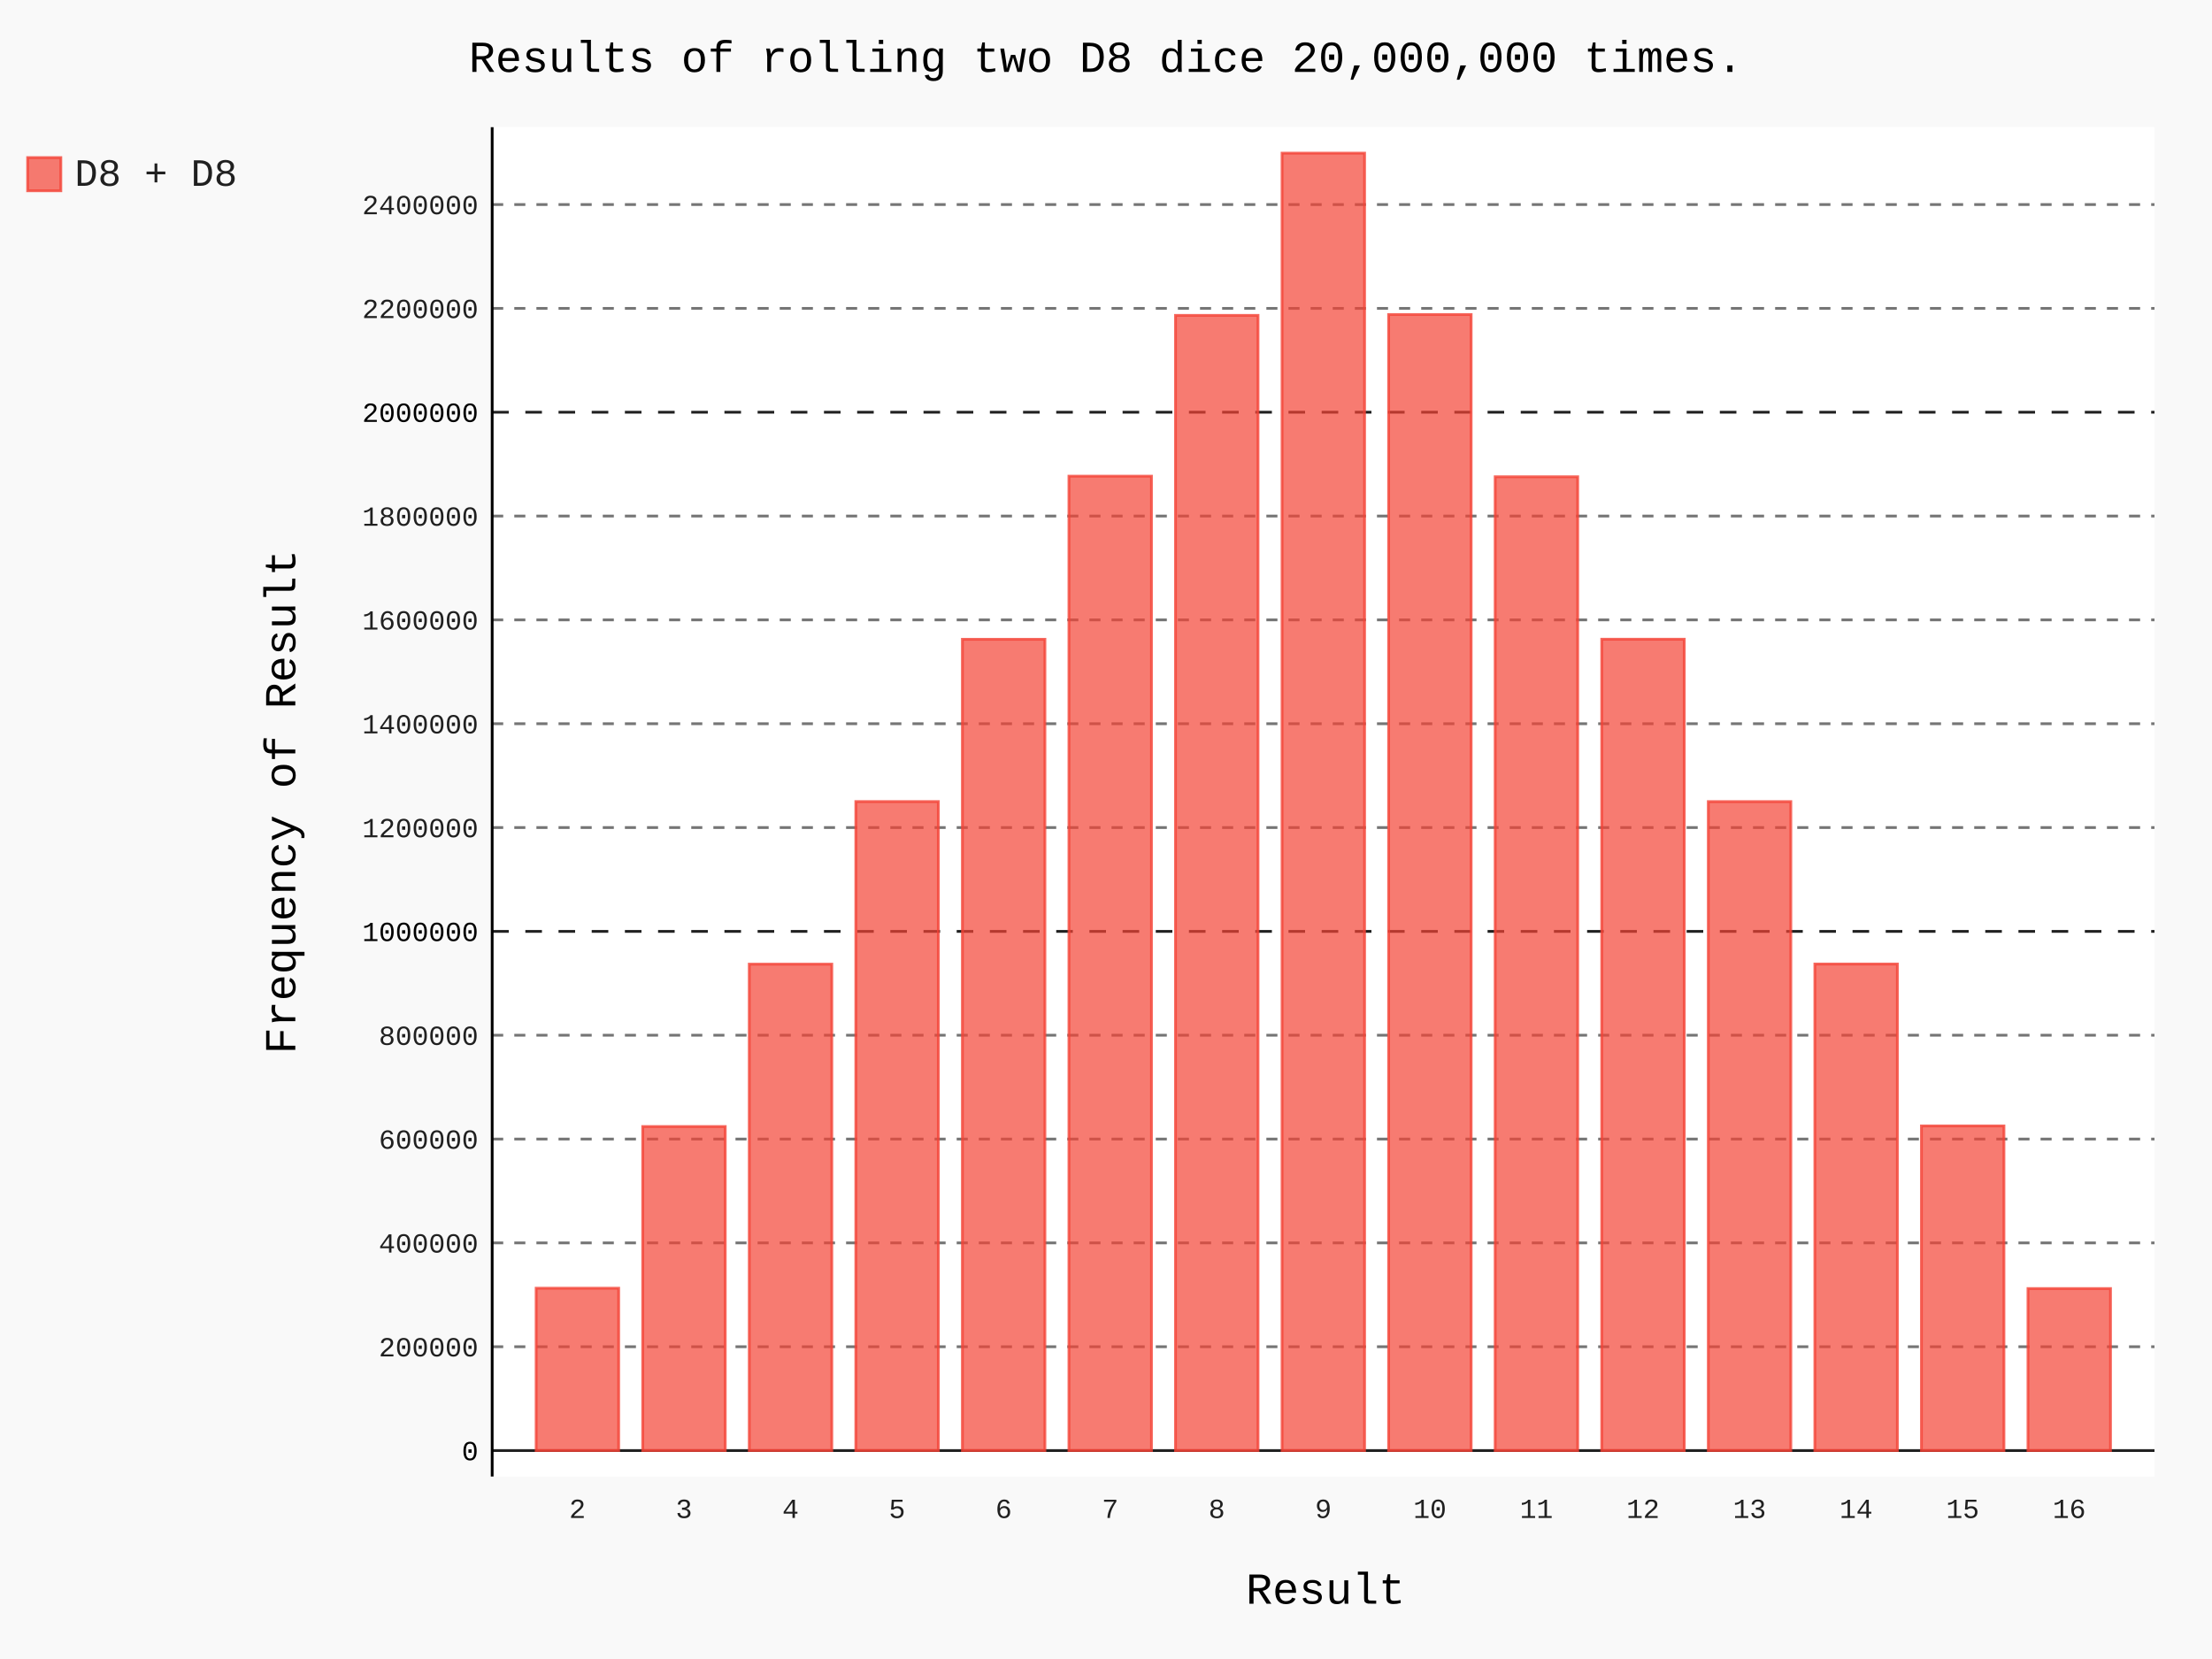
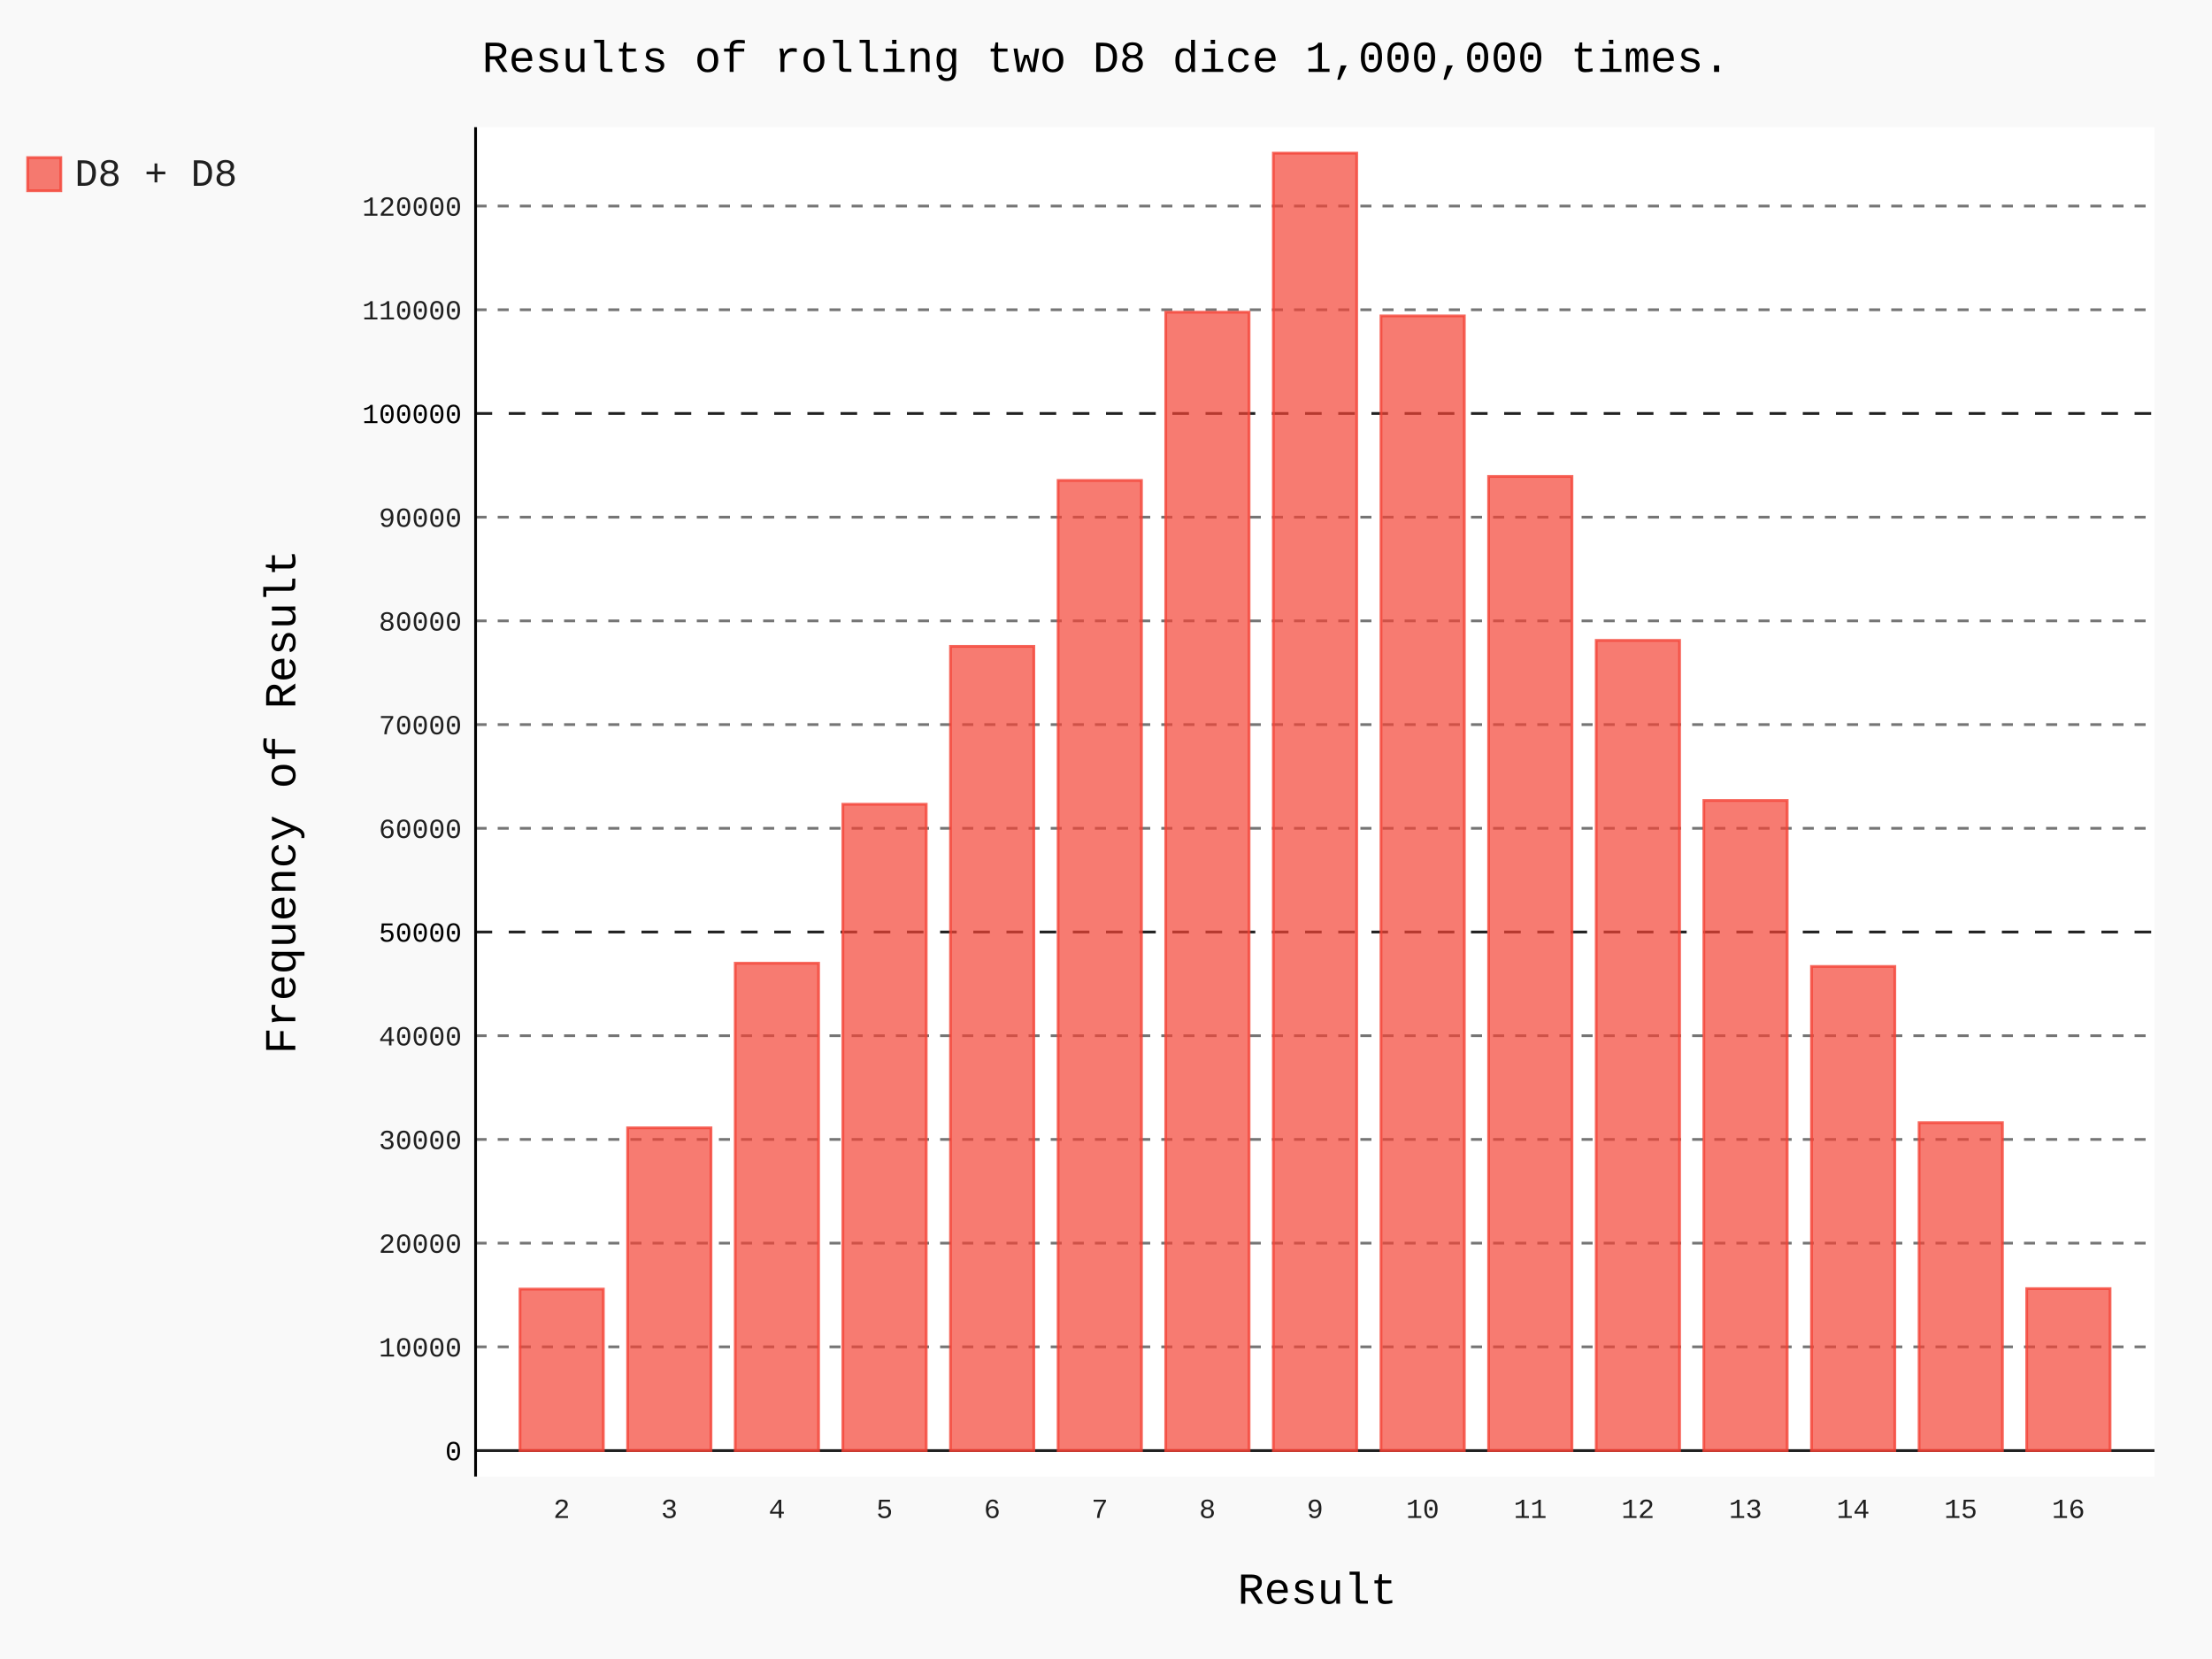
- <svg xmlns="http://www.w3.org/2000/svg" id="chart-200350c6-9ffe-4bf0-9ed0-69a4355c71fb" class="pygal-chart" viewBox="0 0 800 600">
+ <svg xmlns="http://www.w3.org/2000/svg" id="chart-235a3f17-e285-421a-ac2c-f1dbe2f96dec" class="pygal-chart" viewBox="0 0 800 600">
  <defs>
-     <style type="text/css">#chart-200350c6-9ffe-4bf0-9ed0-69a4355c71fb{-webkit-user-select:none;-webkit-font-smoothing:antialiased;font-family:Consolas,"Liberation Mono",Menlo,Courier,monospace}#chart-200350c6-9ffe-4bf0-9ed0-69a4355c71fb .title{font-family:Consolas,"Liberation Mono",Menlo,Courier,monospace;font-size:16px}#chart-200350c6-9ffe-4bf0-9ed0-69a4355c71fb .legends .legend text{font-family:Consolas,"Liberation Mono",Menlo,Courier,monospace;font-size:14px}#chart-200350c6-9ffe-4bf0-9ed0-69a4355c71fb .axis text{font-family:Consolas,"Liberation Mono",Menlo,Courier,monospace;font-size:10px}#chart-200350c6-9ffe-4bf0-9ed0-69a4355c71fb .axis text.major{font-family:Consolas,"Liberation Mono",Menlo,Courier,monospace;font-size:10px}#chart-200350c6-9ffe-4bf0-9ed0-69a4355c71fb .text-overlay text.value{font-family:Consolas,"Liberation Mono",Menlo,Courier,monospace;font-size:16px}#chart-200350c6-9ffe-4bf0-9ed0-69a4355c71fb .text-overlay text.label{font-family:Consolas,"Liberation Mono",Menlo,Courier,monospace;font-size:10px}#chart-200350c6-9ffe-4bf0-9ed0-69a4355c71fb .tooltip{font-family:Consolas,"Liberation Mono",Menlo,Courier,monospace;font-size:14px}#chart-200350c6-9ffe-4bf0-9ed0-69a4355c71fb text.no_data{font-family:Consolas,"Liberation Mono",Menlo,Courier,monospace;font-size:64px}
- #chart-200350c6-9ffe-4bf0-9ed0-69a4355c71fb{background-color:rgba(249,249,249,1)}#chart-200350c6-9ffe-4bf0-9ed0-69a4355c71fb path,#chart-200350c6-9ffe-4bf0-9ed0-69a4355c71fb line,#chart-200350c6-9ffe-4bf0-9ed0-69a4355c71fb rect,#chart-200350c6-9ffe-4bf0-9ed0-69a4355c71fb circle{-webkit-transition:150ms;-moz-transition:150ms;transition:150ms}#chart-200350c6-9ffe-4bf0-9ed0-69a4355c71fb .graph &gt; .background{fill:rgba(249,249,249,1)}#chart-200350c6-9ffe-4bf0-9ed0-69a4355c71fb .plot &gt; .background{fill:rgba(255,255,255,1)}#chart-200350c6-9ffe-4bf0-9ed0-69a4355c71fb .graph{fill:rgba(0,0,0,.87)}#chart-200350c6-9ffe-4bf0-9ed0-69a4355c71fb text.no_data{fill:rgba(0,0,0,1)}#chart-200350c6-9ffe-4bf0-9ed0-69a4355c71fb .title{fill:rgba(0,0,0,1)}#chart-200350c6-9ffe-4bf0-9ed0-69a4355c71fb .legends .legend text{fill:rgba(0,0,0,.87)}#chart-200350c6-9ffe-4bf0-9ed0-69a4355c71fb .legends .legend:hover text{fill:rgba(0,0,0,1)}#chart-200350c6-9ffe-4bf0-9ed0-69a4355c71fb .axis .line{stroke:rgba(0,0,0,1)}#chart-200350c6-9ffe-4bf0-9ed0-69a4355c71fb .axis .guide.line{stroke:rgba(0,0,0,.54)}#chart-200350c6-9ffe-4bf0-9ed0-69a4355c71fb .axis .major.line{stroke:rgba(0,0,0,.87)}#chart-200350c6-9ffe-4bf0-9ed0-69a4355c71fb .axis text.major{fill:rgba(0,0,0,1)}#chart-200350c6-9ffe-4bf0-9ed0-69a4355c71fb .axis.y .guides:hover .guide.line,#chart-200350c6-9ffe-4bf0-9ed0-69a4355c71fb .line-graph .axis.x .guides:hover .guide.line,#chart-200350c6-9ffe-4bf0-9ed0-69a4355c71fb .stackedline-graph .axis.x .guides:hover .guide.line,#chart-200350c6-9ffe-4bf0-9ed0-69a4355c71fb .xy-graph .axis.x .guides:hover .guide.line{stroke:rgba(0,0,0,1)}#chart-200350c6-9ffe-4bf0-9ed0-69a4355c71fb .axis .guides:hover text{fill:rgba(0,0,0,1)}#chart-200350c6-9ffe-4bf0-9ed0-69a4355c71fb .reactive{fill-opacity:.7;stroke-opacity:.8}#chart-200350c6-9ffe-4bf0-9ed0-69a4355c71fb .ci{stroke:rgba(0,0,0,.87)}#chart-200350c6-9ffe-4bf0-9ed0-69a4355c71fb .reactive.active,#chart-200350c6-9ffe-4bf0-9ed0-69a4355c71fb .active .reactive{fill-opacity:.8;stroke-opacity:.9;stroke-width:4}#chart-200350c6-9ffe-4bf0-9ed0-69a4355c71fb .ci .reactive.active{stroke-width:1.5}#chart-200350c6-9ffe-4bf0-9ed0-69a4355c71fb .series text{fill:rgba(0,0,0,1)}#chart-200350c6-9ffe-4bf0-9ed0-69a4355c71fb .tooltip rect{fill:rgba(255,255,255,1);stroke:rgba(0,0,0,1);-webkit-transition:opacity 150ms;-moz-transition:opacity 150ms;transition:opacity 150ms}#chart-200350c6-9ffe-4bf0-9ed0-69a4355c71fb .tooltip .label{fill:rgba(0,0,0,.87)}#chart-200350c6-9ffe-4bf0-9ed0-69a4355c71fb .tooltip .label{fill:rgba(0,0,0,.87)}#chart-200350c6-9ffe-4bf0-9ed0-69a4355c71fb .tooltip .legend{font-size:.8em;fill:rgba(0,0,0,.54)}#chart-200350c6-9ffe-4bf0-9ed0-69a4355c71fb .tooltip .x_label{font-size:.6em;fill:rgba(0,0,0,1)}#chart-200350c6-9ffe-4bf0-9ed0-69a4355c71fb .tooltip .xlink{font-size:.5em;text-decoration:underline}#chart-200350c6-9ffe-4bf0-9ed0-69a4355c71fb .tooltip .value{font-size:1.5em}#chart-200350c6-9ffe-4bf0-9ed0-69a4355c71fb .bound{font-size:.5em}#chart-200350c6-9ffe-4bf0-9ed0-69a4355c71fb .max-value{font-size:.75em;fill:rgba(0,0,0,.54)}#chart-200350c6-9ffe-4bf0-9ed0-69a4355c71fb .map-element{fill:rgba(255,255,255,1);stroke:rgba(0,0,0,.54) !important}#chart-200350c6-9ffe-4bf0-9ed0-69a4355c71fb .map-element .reactive{fill-opacity:inherit;stroke-opacity:inherit}#chart-200350c6-9ffe-4bf0-9ed0-69a4355c71fb .color-0,#chart-200350c6-9ffe-4bf0-9ed0-69a4355c71fb .color-0 a:visited{stroke:#F44336;fill:#F44336}#chart-200350c6-9ffe-4bf0-9ed0-69a4355c71fb .text-overlay .color-0 text{fill:black}
- #chart-200350c6-9ffe-4bf0-9ed0-69a4355c71fb text.no_data{text-anchor:middle}#chart-200350c6-9ffe-4bf0-9ed0-69a4355c71fb .guide.line{fill:none}#chart-200350c6-9ffe-4bf0-9ed0-69a4355c71fb .centered{text-anchor:middle}#chart-200350c6-9ffe-4bf0-9ed0-69a4355c71fb .title{text-anchor:middle}#chart-200350c6-9ffe-4bf0-9ed0-69a4355c71fb .legends .legend text{fill-opacity:1}#chart-200350c6-9ffe-4bf0-9ed0-69a4355c71fb .axis.x text{text-anchor:middle}#chart-200350c6-9ffe-4bf0-9ed0-69a4355c71fb .axis.x:not(.web) text[transform]{text-anchor:start}#chart-200350c6-9ffe-4bf0-9ed0-69a4355c71fb .axis.x:not(.web) text[transform].backwards{text-anchor:end}#chart-200350c6-9ffe-4bf0-9ed0-69a4355c71fb .axis.y text{text-anchor:end}#chart-200350c6-9ffe-4bf0-9ed0-69a4355c71fb .axis.y text[transform].backwards{text-anchor:start}#chart-200350c6-9ffe-4bf0-9ed0-69a4355c71fb .axis.y2 text{text-anchor:start}#chart-200350c6-9ffe-4bf0-9ed0-69a4355c71fb .axis.y2 text[transform].backwards{text-anchor:end}#chart-200350c6-9ffe-4bf0-9ed0-69a4355c71fb .axis .guide.line{stroke-dasharray:4,4}#chart-200350c6-9ffe-4bf0-9ed0-69a4355c71fb .axis .major.guide.line{stroke-dasharray:6,6}#chart-200350c6-9ffe-4bf0-9ed0-69a4355c71fb .horizontal .axis.y .guide.line,#chart-200350c6-9ffe-4bf0-9ed0-69a4355c71fb .horizontal .axis.y2 .guide.line,#chart-200350c6-9ffe-4bf0-9ed0-69a4355c71fb .vertical .axis.x .guide.line{opacity:0}#chart-200350c6-9ffe-4bf0-9ed0-69a4355c71fb .horizontal .axis.always_show .guide.line,#chart-200350c6-9ffe-4bf0-9ed0-69a4355c71fb .vertical .axis.always_show .guide.line{opacity:1 !important}#chart-200350c6-9ffe-4bf0-9ed0-69a4355c71fb .axis.y .guides:hover .guide.line,#chart-200350c6-9ffe-4bf0-9ed0-69a4355c71fb .axis.y2 .guides:hover .guide.line,#chart-200350c6-9ffe-4bf0-9ed0-69a4355c71fb .axis.x .guides:hover .guide.line{opacity:1}#chart-200350c6-9ffe-4bf0-9ed0-69a4355c71fb .axis .guides:hover text{opacity:1}#chart-200350c6-9ffe-4bf0-9ed0-69a4355c71fb .nofill{fill:none}#chart-200350c6-9ffe-4bf0-9ed0-69a4355c71fb .subtle-fill{fill-opacity:.2}#chart-200350c6-9ffe-4bf0-9ed0-69a4355c71fb .dot{stroke-width:1px;fill-opacity:1}#chart-200350c6-9ffe-4bf0-9ed0-69a4355c71fb .dot.active{stroke-width:5px}#chart-200350c6-9ffe-4bf0-9ed0-69a4355c71fb .dot.negative{fill:transparent}#chart-200350c6-9ffe-4bf0-9ed0-69a4355c71fb text,#chart-200350c6-9ffe-4bf0-9ed0-69a4355c71fb tspan{stroke:none !important}#chart-200350c6-9ffe-4bf0-9ed0-69a4355c71fb .series text.active{opacity:1}#chart-200350c6-9ffe-4bf0-9ed0-69a4355c71fb .tooltip rect{fill-opacity:.95;stroke-width:.5}#chart-200350c6-9ffe-4bf0-9ed0-69a4355c71fb .tooltip text{fill-opacity:1}#chart-200350c6-9ffe-4bf0-9ed0-69a4355c71fb .showable{visibility:hidden}#chart-200350c6-9ffe-4bf0-9ed0-69a4355c71fb .showable.shown{visibility:visible}#chart-200350c6-9ffe-4bf0-9ed0-69a4355c71fb .gauge-background{fill:rgba(229,229,229,1);stroke:none}#chart-200350c6-9ffe-4bf0-9ed0-69a4355c71fb .bg-lines{stroke:rgba(249,249,249,1);stroke-width:2px}</style>
+     <style type="text/css">#chart-235a3f17-e285-421a-ac2c-f1dbe2f96dec{-webkit-user-select:none;-webkit-font-smoothing:antialiased;font-family:Consolas,"Liberation Mono",Menlo,Courier,monospace}#chart-235a3f17-e285-421a-ac2c-f1dbe2f96dec .title{font-family:Consolas,"Liberation Mono",Menlo,Courier,monospace;font-size:16px}#chart-235a3f17-e285-421a-ac2c-f1dbe2f96dec .legends .legend text{font-family:Consolas,"Liberation Mono",Menlo,Courier,monospace;font-size:14px}#chart-235a3f17-e285-421a-ac2c-f1dbe2f96dec .axis text{font-family:Consolas,"Liberation Mono",Menlo,Courier,monospace;font-size:10px}#chart-235a3f17-e285-421a-ac2c-f1dbe2f96dec .axis text.major{font-family:Consolas,"Liberation Mono",Menlo,Courier,monospace;font-size:10px}#chart-235a3f17-e285-421a-ac2c-f1dbe2f96dec .text-overlay text.value{font-family:Consolas,"Liberation Mono",Menlo,Courier,monospace;font-size:16px}#chart-235a3f17-e285-421a-ac2c-f1dbe2f96dec .text-overlay text.label{font-family:Consolas,"Liberation Mono",Menlo,Courier,monospace;font-size:10px}#chart-235a3f17-e285-421a-ac2c-f1dbe2f96dec .tooltip{font-family:Consolas,"Liberation Mono",Menlo,Courier,monospace;font-size:14px}#chart-235a3f17-e285-421a-ac2c-f1dbe2f96dec text.no_data{font-family:Consolas,"Liberation Mono",Menlo,Courier,monospace;font-size:64px}
+ #chart-235a3f17-e285-421a-ac2c-f1dbe2f96dec{background-color:rgba(249,249,249,1)}#chart-235a3f17-e285-421a-ac2c-f1dbe2f96dec path,#chart-235a3f17-e285-421a-ac2c-f1dbe2f96dec line,#chart-235a3f17-e285-421a-ac2c-f1dbe2f96dec rect,#chart-235a3f17-e285-421a-ac2c-f1dbe2f96dec circle{-webkit-transition:150ms;-moz-transition:150ms;transition:150ms}#chart-235a3f17-e285-421a-ac2c-f1dbe2f96dec .graph &gt; .background{fill:rgba(249,249,249,1)}#chart-235a3f17-e285-421a-ac2c-f1dbe2f96dec .plot &gt; .background{fill:rgba(255,255,255,1)}#chart-235a3f17-e285-421a-ac2c-f1dbe2f96dec .graph{fill:rgba(0,0,0,.87)}#chart-235a3f17-e285-421a-ac2c-f1dbe2f96dec text.no_data{fill:rgba(0,0,0,1)}#chart-235a3f17-e285-421a-ac2c-f1dbe2f96dec .title{fill:rgba(0,0,0,1)}#chart-235a3f17-e285-421a-ac2c-f1dbe2f96dec .legends .legend text{fill:rgba(0,0,0,.87)}#chart-235a3f17-e285-421a-ac2c-f1dbe2f96dec .legends .legend:hover text{fill:rgba(0,0,0,1)}#chart-235a3f17-e285-421a-ac2c-f1dbe2f96dec .axis .line{stroke:rgba(0,0,0,1)}#chart-235a3f17-e285-421a-ac2c-f1dbe2f96dec .axis .guide.line{stroke:rgba(0,0,0,.54)}#chart-235a3f17-e285-421a-ac2c-f1dbe2f96dec .axis .major.line{stroke:rgba(0,0,0,.87)}#chart-235a3f17-e285-421a-ac2c-f1dbe2f96dec .axis text.major{fill:rgba(0,0,0,1)}#chart-235a3f17-e285-421a-ac2c-f1dbe2f96dec .axis.y .guides:hover .guide.line,#chart-235a3f17-e285-421a-ac2c-f1dbe2f96dec .line-graph .axis.x .guides:hover .guide.line,#chart-235a3f17-e285-421a-ac2c-f1dbe2f96dec .stackedline-graph .axis.x .guides:hover .guide.line,#chart-235a3f17-e285-421a-ac2c-f1dbe2f96dec .xy-graph .axis.x .guides:hover .guide.line{stroke:rgba(0,0,0,1)}#chart-235a3f17-e285-421a-ac2c-f1dbe2f96dec .axis .guides:hover text{fill:rgba(0,0,0,1)}#chart-235a3f17-e285-421a-ac2c-f1dbe2f96dec .reactive{fill-opacity:.7;stroke-opacity:.8}#chart-235a3f17-e285-421a-ac2c-f1dbe2f96dec .ci{stroke:rgba(0,0,0,.87)}#chart-235a3f17-e285-421a-ac2c-f1dbe2f96dec .reactive.active,#chart-235a3f17-e285-421a-ac2c-f1dbe2f96dec .active .reactive{fill-opacity:.8;stroke-opacity:.9;stroke-width:4}#chart-235a3f17-e285-421a-ac2c-f1dbe2f96dec .ci .reactive.active{stroke-width:1.5}#chart-235a3f17-e285-421a-ac2c-f1dbe2f96dec .series text{fill:rgba(0,0,0,1)}#chart-235a3f17-e285-421a-ac2c-f1dbe2f96dec .tooltip rect{fill:rgba(255,255,255,1);stroke:rgba(0,0,0,1);-webkit-transition:opacity 150ms;-moz-transition:opacity 150ms;transition:opacity 150ms}#chart-235a3f17-e285-421a-ac2c-f1dbe2f96dec .tooltip .label{fill:rgba(0,0,0,.87)}#chart-235a3f17-e285-421a-ac2c-f1dbe2f96dec .tooltip .label{fill:rgba(0,0,0,.87)}#chart-235a3f17-e285-421a-ac2c-f1dbe2f96dec .tooltip .legend{font-size:.8em;fill:rgba(0,0,0,.54)}#chart-235a3f17-e285-421a-ac2c-f1dbe2f96dec .tooltip .x_label{font-size:.6em;fill:rgba(0,0,0,1)}#chart-235a3f17-e285-421a-ac2c-f1dbe2f96dec .tooltip .xlink{font-size:.5em;text-decoration:underline}#chart-235a3f17-e285-421a-ac2c-f1dbe2f96dec .tooltip .value{font-size:1.5em}#chart-235a3f17-e285-421a-ac2c-f1dbe2f96dec .bound{font-size:.5em}#chart-235a3f17-e285-421a-ac2c-f1dbe2f96dec .max-value{font-size:.75em;fill:rgba(0,0,0,.54)}#chart-235a3f17-e285-421a-ac2c-f1dbe2f96dec .map-element{fill:rgba(255,255,255,1);stroke:rgba(0,0,0,.54) !important}#chart-235a3f17-e285-421a-ac2c-f1dbe2f96dec .map-element .reactive{fill-opacity:inherit;stroke-opacity:inherit}#chart-235a3f17-e285-421a-ac2c-f1dbe2f96dec .color-0,#chart-235a3f17-e285-421a-ac2c-f1dbe2f96dec .color-0 a:visited{stroke:#F44336;fill:#F44336}#chart-235a3f17-e285-421a-ac2c-f1dbe2f96dec .text-overlay .color-0 text{fill:black}
+ #chart-235a3f17-e285-421a-ac2c-f1dbe2f96dec text.no_data{text-anchor:middle}#chart-235a3f17-e285-421a-ac2c-f1dbe2f96dec .guide.line{fill:none}#chart-235a3f17-e285-421a-ac2c-f1dbe2f96dec .centered{text-anchor:middle}#chart-235a3f17-e285-421a-ac2c-f1dbe2f96dec .title{text-anchor:middle}#chart-235a3f17-e285-421a-ac2c-f1dbe2f96dec .legends .legend text{fill-opacity:1}#chart-235a3f17-e285-421a-ac2c-f1dbe2f96dec .axis.x text{text-anchor:middle}#chart-235a3f17-e285-421a-ac2c-f1dbe2f96dec .axis.x:not(.web) text[transform]{text-anchor:start}#chart-235a3f17-e285-421a-ac2c-f1dbe2f96dec .axis.x:not(.web) text[transform].backwards{text-anchor:end}#chart-235a3f17-e285-421a-ac2c-f1dbe2f96dec .axis.y text{text-anchor:end}#chart-235a3f17-e285-421a-ac2c-f1dbe2f96dec .axis.y text[transform].backwards{text-anchor:start}#chart-235a3f17-e285-421a-ac2c-f1dbe2f96dec .axis.y2 text{text-anchor:start}#chart-235a3f17-e285-421a-ac2c-f1dbe2f96dec .axis.y2 text[transform].backwards{text-anchor:end}#chart-235a3f17-e285-421a-ac2c-f1dbe2f96dec .axis .guide.line{stroke-dasharray:4,4}#chart-235a3f17-e285-421a-ac2c-f1dbe2f96dec .axis .major.guide.line{stroke-dasharray:6,6}#chart-235a3f17-e285-421a-ac2c-f1dbe2f96dec .horizontal .axis.y .guide.line,#chart-235a3f17-e285-421a-ac2c-f1dbe2f96dec .horizontal .axis.y2 .guide.line,#chart-235a3f17-e285-421a-ac2c-f1dbe2f96dec .vertical .axis.x .guide.line{opacity:0}#chart-235a3f17-e285-421a-ac2c-f1dbe2f96dec .horizontal .axis.always_show .guide.line,#chart-235a3f17-e285-421a-ac2c-f1dbe2f96dec .vertical .axis.always_show .guide.line{opacity:1 !important}#chart-235a3f17-e285-421a-ac2c-f1dbe2f96dec .axis.y .guides:hover .guide.line,#chart-235a3f17-e285-421a-ac2c-f1dbe2f96dec .axis.y2 .guides:hover .guide.line,#chart-235a3f17-e285-421a-ac2c-f1dbe2f96dec .axis.x .guides:hover .guide.line{opacity:1}#chart-235a3f17-e285-421a-ac2c-f1dbe2f96dec .axis .guides:hover text{opacity:1}#chart-235a3f17-e285-421a-ac2c-f1dbe2f96dec .nofill{fill:none}#chart-235a3f17-e285-421a-ac2c-f1dbe2f96dec .subtle-fill{fill-opacity:.2}#chart-235a3f17-e285-421a-ac2c-f1dbe2f96dec .dot{stroke-width:1px;fill-opacity:1}#chart-235a3f17-e285-421a-ac2c-f1dbe2f96dec .dot.active{stroke-width:5px}#chart-235a3f17-e285-421a-ac2c-f1dbe2f96dec .dot.negative{fill:transparent}#chart-235a3f17-e285-421a-ac2c-f1dbe2f96dec text,#chart-235a3f17-e285-421a-ac2c-f1dbe2f96dec tspan{stroke:none !important}#chart-235a3f17-e285-421a-ac2c-f1dbe2f96dec .series text.active{opacity:1}#chart-235a3f17-e285-421a-ac2c-f1dbe2f96dec .tooltip rect{fill-opacity:.95;stroke-width:.5}#chart-235a3f17-e285-421a-ac2c-f1dbe2f96dec .tooltip text{fill-opacity:1}#chart-235a3f17-e285-421a-ac2c-f1dbe2f96dec .showable{visibility:hidden}#chart-235a3f17-e285-421a-ac2c-f1dbe2f96dec .showable.shown{visibility:visible}#chart-235a3f17-e285-421a-ac2c-f1dbe2f96dec .gauge-background{fill:rgba(229,229,229,1);stroke:none}#chart-235a3f17-e285-421a-ac2c-f1dbe2f96dec .bg-lines{stroke:rgba(249,249,249,1);stroke-width:2px}</style>
  </defs>
  <g class="graph bar-graph vertical">
    <rect x="0" y="0" width="800" height="600" class="background" />
-     <g transform="translate(178, 46)" class="plot">
-       <rect x="0" y="0" width="601.2" height="488" class="background" />
+     <g transform="translate(172, 46)" class="plot">
+       <rect x="0" y="0" width="607.2" height="488" class="background" />
      <g class="axis y always_show">
        <g class="guides">
-           <path d="M0 478.615 h601.2" class="axis major line" />
+           <path d="M0 478.615 h607.2" class="axis major line" />
          <text x="-5" y="482.115" class="major">0</text>
        </g>
        <g class="guides">
-           <path d="M0 441.062 h601.2" class="guide line" />
-           <text x="-5" y="444.562" class="">200000</text>
-         </g>
-         <g class="guides">
-           <path d="M0 403.509 h601.2" class="guide line" />
-           <text x="-5" y="407.009" class="">400000</text>
-         </g>
-         <g class="guides">
-           <path d="M0 365.956 h601.2" class="guide line" />
-           <text x="-5" y="369.456" class="">600000</text>
-         </g>
-         <g class="guides">
-           <path d="M0 328.403 h601.2" class="guide line" />
-           <text x="-5" y="331.903" class="">800000</text>
-         </g>
-         <g class="guides">
-           <path d="M0 290.85 h601.2" class="major guide line" />
-           <text x="-5" y="294.35" class="major">1000000</text>
-         </g>
-         <g class="guides">
-           <path d="M0 253.297 h601.2" class="guide line" />
-           <text x="-5" y="256.797" class="">1200000</text>
-         </g>
-         <g class="guides">
-           <path d="M0 215.744 h601.2" class="guide line" />
-           <text x="-5" y="219.244" class="">1400000</text>
-         </g>
-         <g class="guides">
-           <path d="M0 178.191 h601.2" class="guide line" />
-           <text x="-5" y="181.691" class="">1600000</text>
-         </g>
-         <g class="guides">
-           <path d="M0 140.638 h601.2" class="guide line" />
-           <text x="-5" y="144.138" class="">1800000</text>
-         </g>
-         <g class="guides">
-           <path d="M0 103.085 h601.2" class="major guide line" />
-           <text x="-5" y="106.585" class="major">2000000</text>
-         </g>
-         <g class="guides">
-           <path d="M0 65.532 h601.2" class="guide line" />
-           <text x="-5" y="69.032" class="">2200000</text>
-         </g>
-         <g class="guides">
-           <path d="M0 27.979 h601.2" class="guide line" />
-           <text x="-5" y="31.479" class="">2400000</text>
+           <path d="M0 441.107 h607.2" class="guide line" />
+           <text x="-5" y="444.607" class="">10000</text>
+         </g>
+         <g class="guides">
+           <path d="M0 403.599 h607.2" class="guide line" />
+           <text x="-5" y="407.099" class="">20000</text>
+         </g>
+         <g class="guides">
+           <path d="M0 366.091 h607.2" class="guide line" />
+           <text x="-5" y="369.591" class="">30000</text>
+         </g>
+         <g class="guides">
+           <path d="M0 328.583 h607.2" class="guide line" />
+           <text x="-5" y="332.083" class="">40000</text>
+         </g>
+         <g class="guides">
+           <path d="M0 291.075 h607.2" class="major guide line" />
+           <text x="-5" y="294.575" class="major">50000</text>
+         </g>
+         <g class="guides">
+           <path d="M0 253.566 h607.2" class="guide line" />
+           <text x="-5" y="257.066" class="">60000</text>
+         </g>
+         <g class="guides">
+           <path d="M0 216.058 h607.2" class="guide line" />
+           <text x="-5" y="219.558" class="">70000</text>
+         </g>
+         <g class="guides">
+           <path d="M0 178.55 h607.2" class="guide line" />
+           <text x="-5" y="182.05" class="">80000</text>
+         </g>
+         <g class="guides">
+           <path d="M0 141.042 h607.2" class="guide line" />
+           <text x="-5" y="144.542" class="">90000</text>
+         </g>
+         <g class="guides">
+           <path d="M0 103.534 h607.2" class="major guide line" />
+           <text x="-5" y="107.034" class="major">100000</text>
+         </g>
+         <g class="guides">
+           <path d="M0 66.026 h607.2" class="guide line" />
+           <text x="-5" y="69.526" class="">110000</text>
+         </g>
+         <g class="guides">
+           <path d="M0 28.518 h607.2" class="guide line" />
+           <text x="-5" y="32.018" class="">120000</text>
        </g>
      </g>
      <g class="axis x">
        <path d="M0 0 v488" class="line" />
        <g class="guides">
-           <path d="M30.831 0 v488" class="guide line" />
-           <text x="30.831" y="503.0" class="">2</text>
-         </g>
-         <g class="guides">
-           <path d="M69.369 0 v488" class="guide line" />
-           <text x="69.369" y="503.0" class="">3</text>
-         </g>
-         <g class="guides">
-           <path d="M107.908 0 v488" class="guide line" />
-           <text x="107.908" y="503.0" class="">4</text>
-         </g>
-         <g class="guides">
-           <path d="M146.446 0 v488" class="guide line" />
-           <text x="146.446" y="503.0" class="">5</text>
-         </g>
-         <g class="guides">
-           <path d="M184.985 0 v488" class="guide line" />
-           <text x="184.985" y="503.0" class="">6</text>
-         </g>
-         <g class="guides">
-           <path d="M223.523 0 v488" class="guide line" />
-           <text x="223.523" y="503.0" class="">7</text>
-         </g>
-         <g class="guides">
-           <path d="M262.062 0 v488" class="guide line" />
-           <text x="262.062" y="503.0" class="">8</text>
-         </g>
-         <g class="guides">
-           <path d="M300.6 0 v488" class="guide line" />
-           <text x="300.6" y="503.0" class="">9</text>
-         </g>
-         <g class="guides">
-           <path d="M339.138 0 v488" class="guide line" />
-           <text x="339.138" y="503.0" class="">10</text>
-         </g>
-         <g class="guides">
-           <path d="M377.677 0 v488" class="guide line" />
-           <text x="377.677" y="503.0" class="">11</text>
-         </g>
-         <g class="guides">
-           <path d="M416.215 0 v488" class="guide line" />
-           <text x="416.215" y="503.0" class="">12</text>
-         </g>
-         <g class="guides">
-           <path d="M454.754 0 v488" class="guide line" />
-           <text x="454.754" y="503.0" class="">13</text>
-         </g>
-         <g class="guides">
-           <path d="M493.292 0 v488" class="guide line" />
-           <text x="493.292" y="503.0" class="">14</text>
-         </g>
-         <g class="guides">
-           <path d="M531.831 0 v488" class="guide line" />
-           <text x="531.831" y="503.0" class="">15</text>
-         </g>
-         <g class="guides">
-           <path d="M570.369 0 v488" class="guide line" />
-           <text x="570.369" y="503.0" class="">16</text>
+           <path d="M31.138 0 v488" class="guide line" />
+           <text x="31.138" y="503.0" class="">2</text>
+         </g>
+         <g class="guides">
+           <path d="M70.062 0 v488" class="guide line" />
+           <text x="70.062" y="503.0" class="">3</text>
+         </g>
+         <g class="guides">
+           <path d="M108.985 0 v488" class="guide line" />
+           <text x="108.985" y="503.0" class="">4</text>
+         </g>
+         <g class="guides">
+           <path d="M147.908 0 v488" class="guide line" />
+           <text x="147.908" y="503.0" class="">5</text>
+         </g>
+         <g class="guides">
+           <path d="M186.831 0 v488" class="guide line" />
+           <text x="186.831" y="503.0" class="">6</text>
+         </g>
+         <g class="guides">
+           <path d="M225.754 0 v488" class="guide line" />
+           <text x="225.754" y="503.0" class="">7</text>
+         </g>
+         <g class="guides">
+           <path d="M264.677 0 v488" class="guide line" />
+           <text x="264.677" y="503.0" class="">8</text>
+         </g>
+         <g class="guides">
+           <path d="M303.6 0 v488" class="guide line" />
+           <text x="303.6" y="503.0" class="">9</text>
+         </g>
+         <g class="guides">
+           <path d="M342.523 0 v488" class="guide line" />
+           <text x="342.523" y="503.0" class="">10</text>
+         </g>
+         <g class="guides">
+           <path d="M381.446 0 v488" class="guide line" />
+           <text x="381.446" y="503.0" class="">11</text>
+         </g>
+         <g class="guides">
+           <path d="M420.369 0 v488" class="guide line" />
+           <text x="420.369" y="503.0" class="">12</text>
+         </g>
+         <g class="guides">
+           <path d="M459.292 0 v488" class="guide line" />
+           <text x="459.292" y="503.0" class="">13</text>
+         </g>
+         <g class="guides">
+           <path d="M498.215 0 v488" class="guide line" />
+           <text x="498.215" y="503.0" class="">14</text>
+         </g>
+         <g class="guides">
+           <path d="M537.138 0 v488" class="guide line" />
+           <text x="537.138" y="503.0" class="">15</text>
+         </g>
+         <g class="guides">
+           <path d="M576.062 0 v488" class="guide line" />
+           <text x="576.062" y="503.0" class="">16</text>
        </g>
      </g>
      <g class="series serie-0 color-0">
        <g class="bars">
          <g class="bar">
-             <rect x="15.909" y="419.9" rx="0" ry="0" width="29.844" height="58.716" class="rect reactive tooltip-trigger" />
-           </g>
-           <g class="bar">
-             <rect x="54.447" y="361.424" rx="0" ry="0" width="29.844" height="117.192" class="rect reactive tooltip-trigger" />
-           </g>
-           <g class="bar">
-             <rect x="92.986" y="302.694" rx="0" ry="0" width="29.844" height="175.922" class="rect reactive tooltip-trigger" />
-           </g>
-           <g class="bar">
-             <rect x="131.524" y="243.897" rx="0" ry="0" width="29.844" height="234.718" class="rect reactive tooltip-trigger" />
-           </g>
-           <g class="bar">
-             <rect x="170.063" y="185.207" rx="0" ry="0" width="29.844" height="293.408" class="rect reactive tooltip-trigger" />
-           </g>
-           <g class="bar">
-             <rect x="208.601" y="126.21" rx="0" ry="0" width="29.844" height="352.405" class="rect reactive tooltip-trigger" />
-           </g>
-           <g class="bar">
-             <rect x="247.139" y="68.057" rx="0" ry="0" width="29.844" height="410.559" class="rect reactive tooltip-trigger" />
-           </g>
-           <g class="bar">
-             <rect x="285.678" y="9.385" rx="0" ry="0" width="29.844" height="469.231" class="rect reactive tooltip-trigger" />
-           </g>
-           <g class="bar">
-             <rect x="324.216" y="67.752" rx="0" ry="0" width="29.844" height="410.864" class="rect reactive tooltip-trigger" />
-           </g>
-           <g class="bar">
-             <rect x="362.755" y="126.426" rx="0" ry="0" width="29.844" height="352.19" class="rect reactive tooltip-trigger" />
-           </g>
-           <g class="bar">
-             <rect x="401.293" y="185.182" rx="0" ry="0" width="29.844" height="293.433" class="rect reactive tooltip-trigger" />
-           </g>
-           <g class="bar">
-             <rect x="439.832" y="243.911" rx="0" ry="0" width="29.844" height="234.704" class="rect reactive tooltip-trigger" />
-           </g>
-           <g class="bar">
-             <rect x="478.37" y="302.653" rx="0" ry="0" width="29.844" height="175.963" class="rect reactive tooltip-trigger" />
-           </g>
-           <g class="bar">
-             <rect x="516.909" y="361.208" rx="0" ry="0" width="29.844" height="117.407" class="rect reactive tooltip-trigger" />
-           </g>
-           <g class="bar">
-             <rect x="555.447" y="420.024" rx="0" ry="0" width="29.844" height="58.591" class="rect reactive tooltip-trigger" />
+             <rect x="16.067" y="420.219" rx="0" ry="0" width="30.142" height="58.396" class="rect reactive tooltip-trigger" />
+           </g>
+           <g class="bar">
+             <rect x="54.991" y="361.898" rx="0" ry="0" width="30.142" height="116.718" class="rect reactive tooltip-trigger" />
+           </g>
+           <g class="bar">
+             <rect x="93.914" y="302.361" rx="0" ry="0" width="30.142" height="176.255" class="rect reactive tooltip-trigger" />
+           </g>
+           <g class="bar">
+             <rect x="132.837" y="244.868" rx="0" ry="0" width="30.142" height="233.747" class="rect reactive tooltip-trigger" />
+           </g>
+           <g class="bar">
+             <rect x="171.76" y="187.766" rx="0" ry="0" width="30.142" height="290.849" class="rect reactive tooltip-trigger" />
+           </g>
+           <g class="bar">
+             <rect x="210.683" y="127.749" rx="0" ry="0" width="30.142" height="350.866" class="rect reactive tooltip-trigger" />
+           </g>
+           <g class="bar">
+             <rect x="249.606" y="66.903" rx="0" ry="0" width="30.142" height="411.712" class="rect reactive tooltip-trigger" />
+           </g>
+           <g class="bar">
+             <rect x="288.529" y="9.385" rx="0" ry="0" width="30.142" height="469.231" class="rect reactive tooltip-trigger" />
+           </g>
+           <g class="bar">
+             <rect x="327.452" y="68.246" rx="0" ry="0" width="30.142" height="410.369" class="rect reactive tooltip-trigger" />
+           </g>
+           <g class="bar">
+             <rect x="366.375" y="126.316" rx="0" ry="0" width="30.142" height="352.299" class="rect reactive tooltip-trigger" />
+           </g>
+           <g class="bar">
+             <rect x="405.298" y="185.602" rx="0" ry="0" width="30.142" height="293.014" class="rect reactive tooltip-trigger" />
+           </g>
+           <g class="bar">
+             <rect x="444.221" y="243.488" rx="0" ry="0" width="30.142" height="235.127" class="rect reactive tooltip-trigger" />
+           </g>
+           <g class="bar">
+             <rect x="483.144" y="303.531" rx="0" ry="0" width="30.142" height="175.084" class="rect reactive tooltip-trigger" />
+           </g>
+           <g class="bar">
+             <rect x="522.067" y="360.033" rx="0" ry="0" width="30.142" height="118.582" class="rect reactive tooltip-trigger" />
+           </g>
+           <g class="bar">
+             <rect x="560.991" y="420.05" rx="0" ry="0" width="30.142" height="58.565" class="rect reactive tooltip-trigger" />
          </g>
        </g>
      </g>
    </g>
    <g class="titles">
-       <text x="400.0" y="26" class="title plot_title">Results of rolling two D8 dice 20,000,000 times.</text>
-       <text x="479.4" y="580" class="title">Result</text>
+       <text x="400.0" y="26" class="title plot_title">Results of rolling two D8 dice 1,000,000 times.</text>
+       <text x="476.4" y="580" class="title">Result</text>
      <text x="80.8" y="316.0" class="title" transform="rotate(-90 80.8 290)">Frequency of Result</text>
    </g>
-     <g transform="translate(178, 46)" class="plot overlay">
+     <g transform="translate(172, 46)" class="plot overlay">
      <g class="series serie-0 color-0" />
    </g>
-     <g transform="translate(178, 46)" class="plot text-overlay">
+     <g transform="translate(172, 46)" class="plot text-overlay">
      <g class="series serie-0 color-0" />
    </g>
-     <g transform="translate(178, 46)" class="plot tooltip-overlay">
+     <g transform="translate(172, 46)" class="plot tooltip-overlay">
      <g transform="translate(0 0)" style="opacity: 0" class="tooltip">
        <rect rx="0" ry="0" width="0" height="0" class="tooltip-box" />
        <g class="text" />
      </g>
    </g>
    <g transform="translate(10, 56)" class="legends">
      <g id="activate-serie-0" class="legend reactive activate-serie">
        <rect x="0.0" y="1.0" width="12" height="12" class="color-0 reactive" />
        <text x="17.0" y="11.2">D8 + D8</text>
      </g>
    </g>
    <g transform="translate(790, 56)" class="legends" />
  </g>
</svg>
